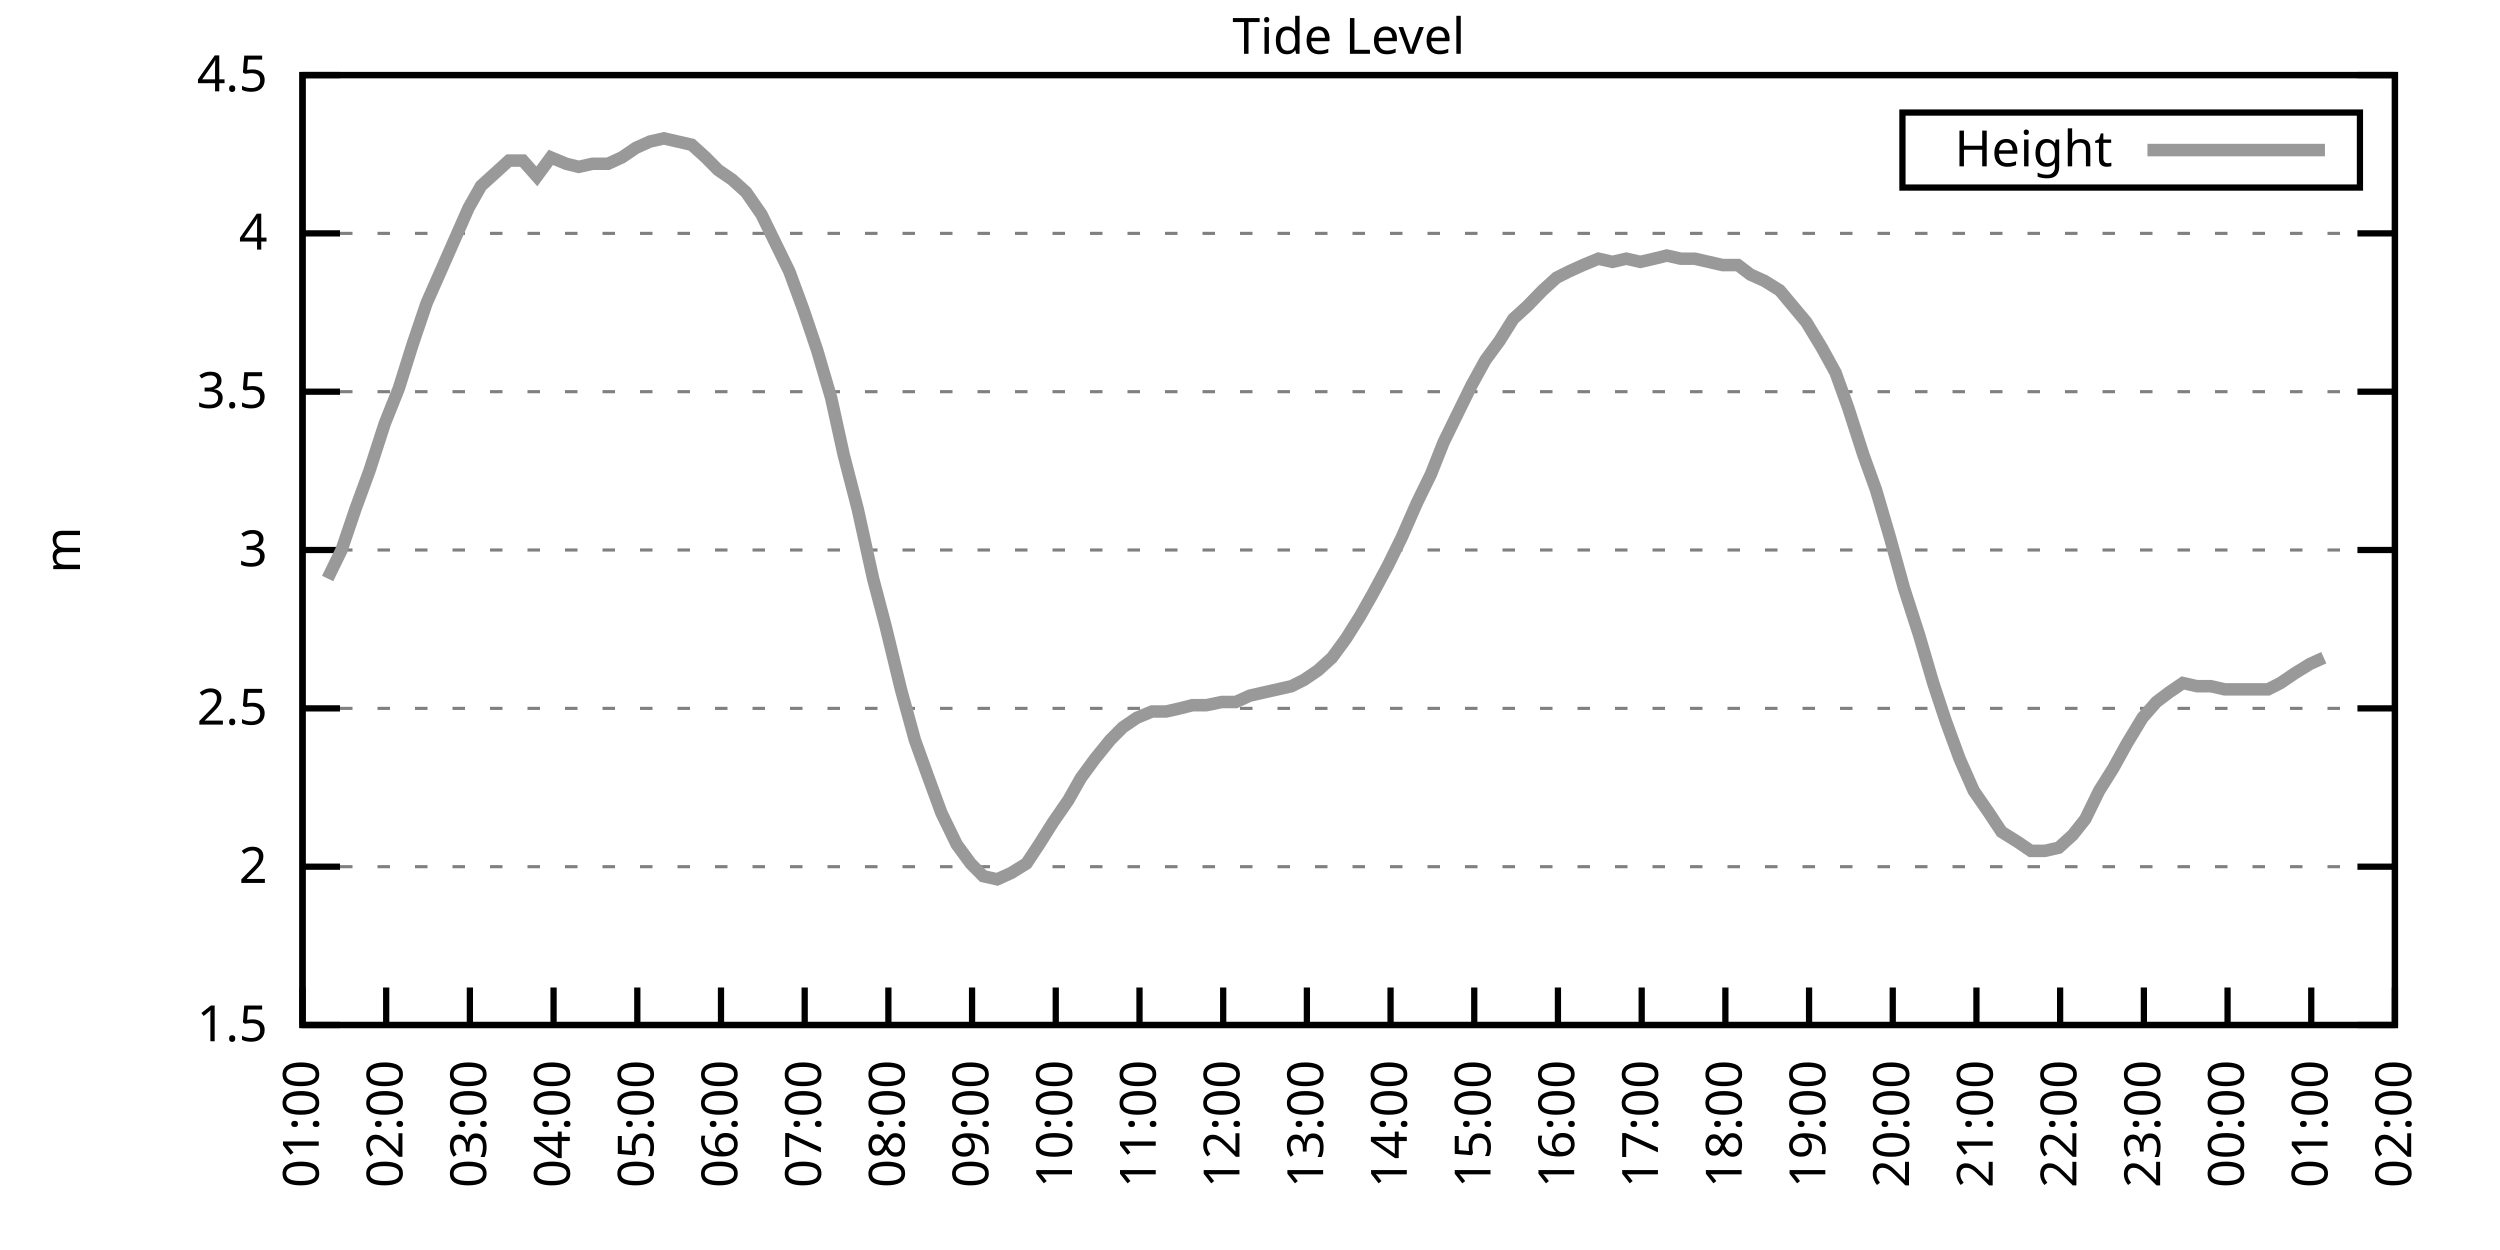
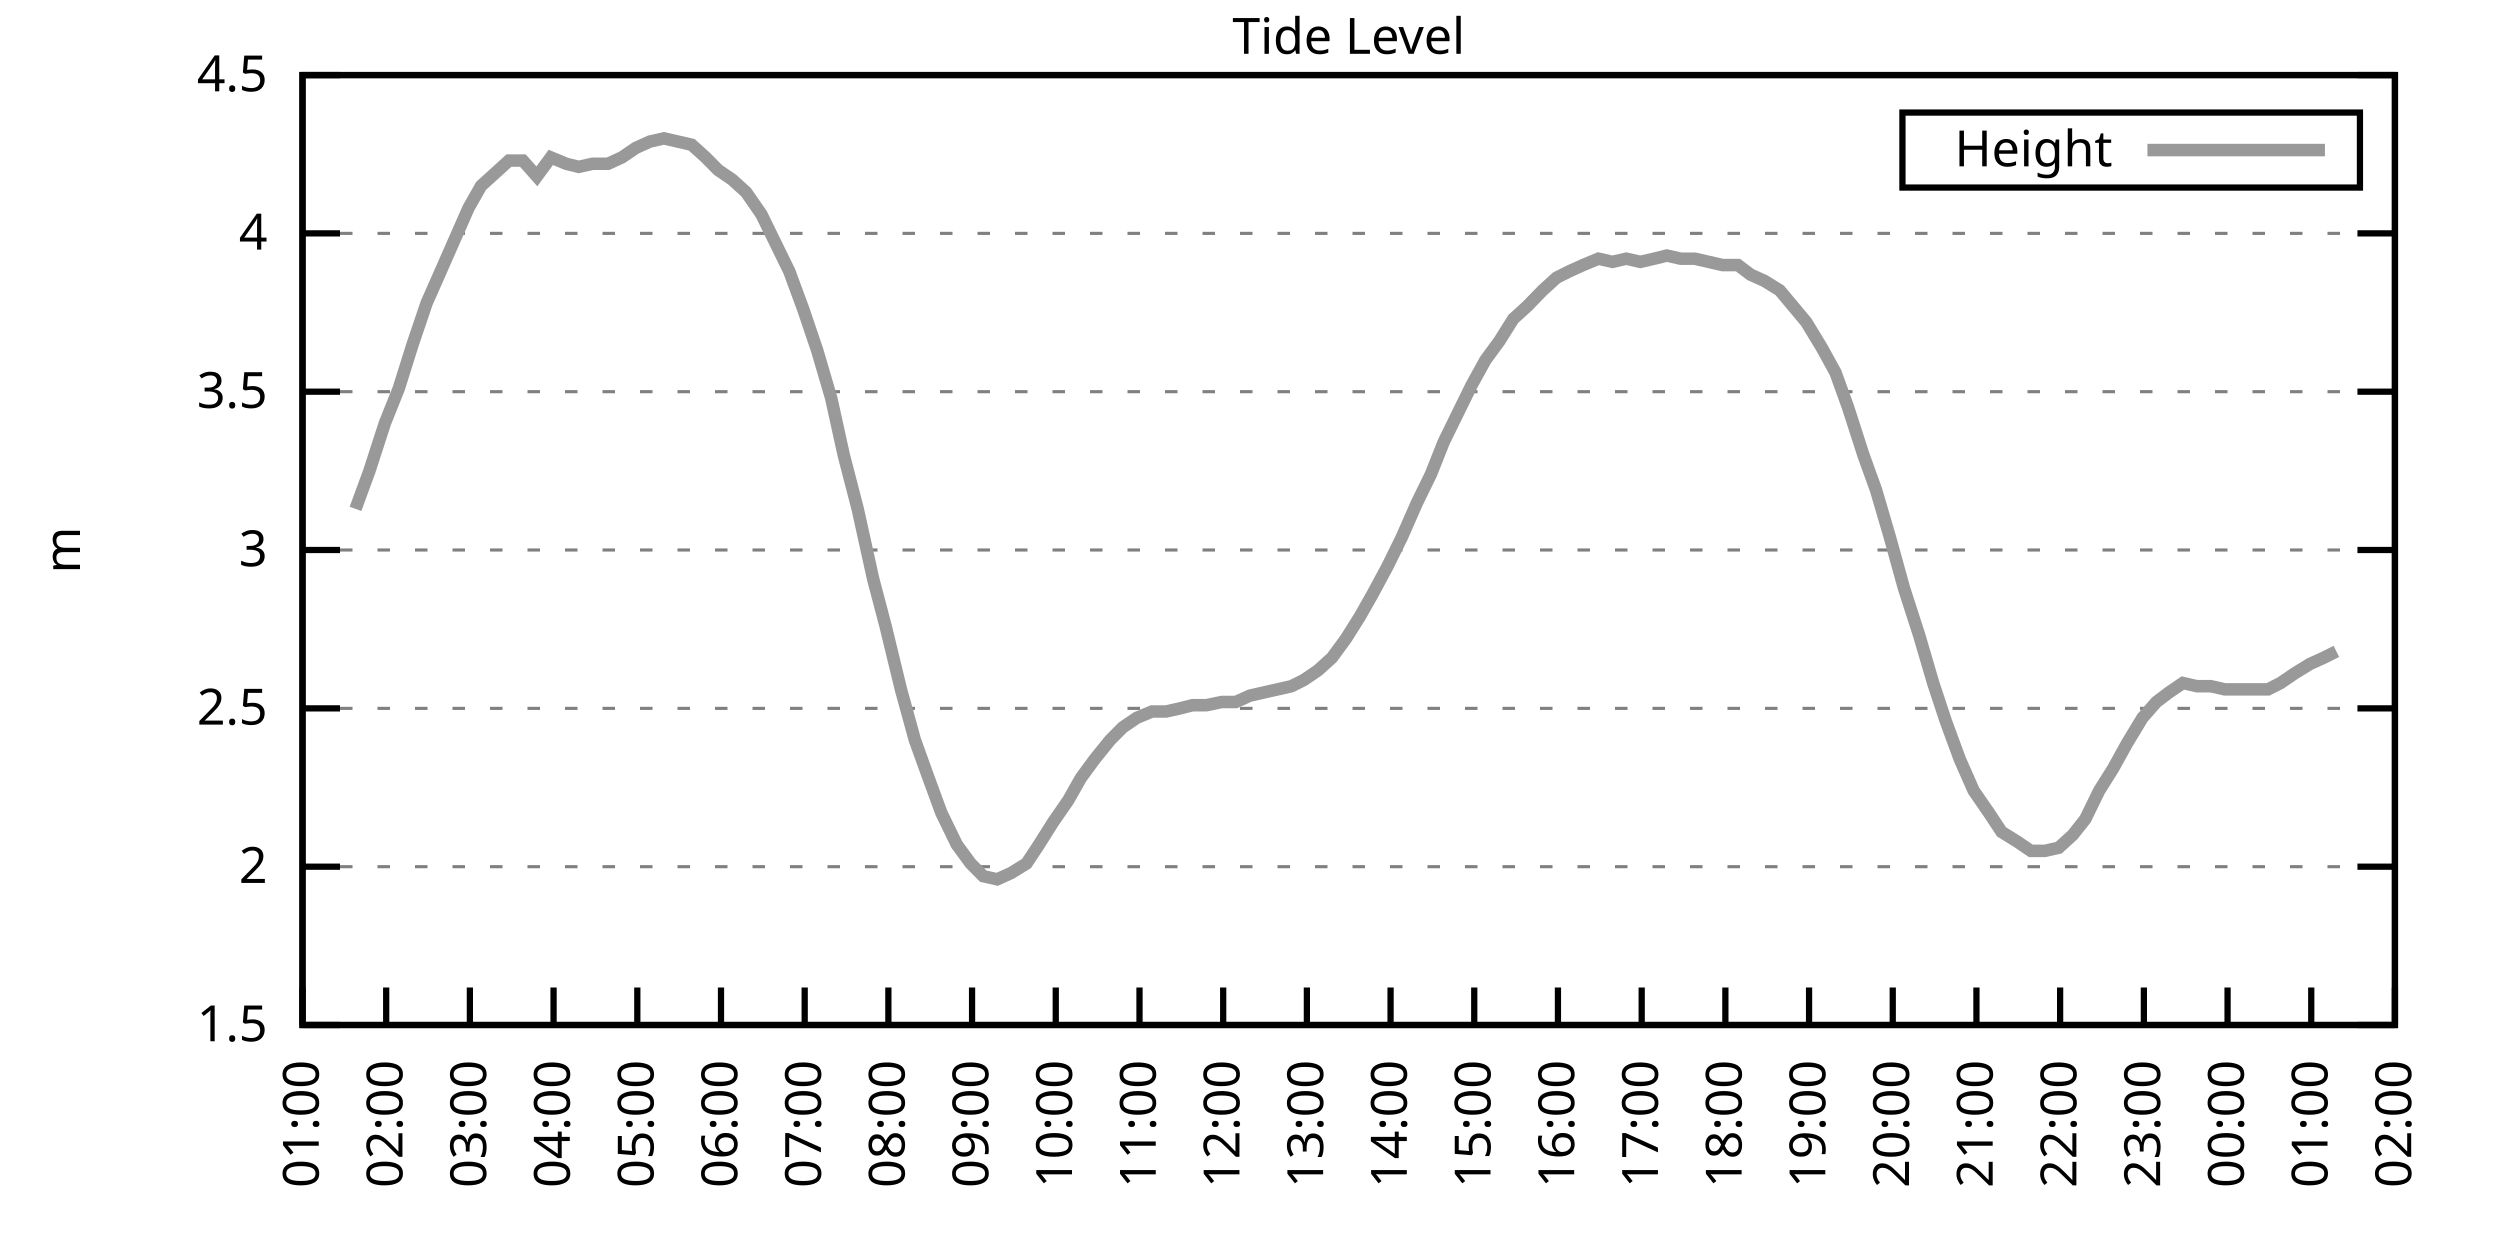
<svg xmlns="http://www.w3.org/2000/svg" xmlns:xlink="http://www.w3.org/1999/xlink" width="400" height="200" viewBox="0 0 400 200">
  <g id="gnuplot_canvas">
    <rect x="0" y="0" width="400" height="200" fill="none" />
    <defs>
      <circle id="gpDot" r="0.5" stroke-width="0.5" stroke="currentColor" />
      <path id="gpPt0" stroke-width="0.333" stroke="currentColor" d="M-1,0 h2 M0,-1 v2" />
      <path id="gpPt1" stroke-width="0.333" stroke="currentColor" d="M-1,-1 L1,1 M1,-1 L-1,1" />
      <path id="gpPt2" stroke-width="0.333" stroke="currentColor" d="M-1,0 L1,0 M0,-1 L0,1 M-1,-1 L1,1 M-1,1 L1,-1" />
      <rect id="gpPt3" stroke-width="0.333" stroke="currentColor" x="-1" y="-1" width="2" height="2" />
      <rect id="gpPt4" stroke-width="0.333" stroke="currentColor" fill="currentColor" x="-1" y="-1" width="2" height="2" />
      <circle id="gpPt5" stroke-width="0.333" stroke="currentColor" cx="0" cy="0" r="1" />
      <use xlink:href="#gpPt5" id="gpPt6" fill="currentColor" stroke="none" />
      <path id="gpPt7" stroke-width="0.333" stroke="currentColor" d="M0,-1.33 L-1.33,0.67 L1.33,0.67 z" />
      <use xlink:href="#gpPt7" id="gpPt8" fill="currentColor" stroke="none" />
      <use xlink:href="#gpPt7" id="gpPt9" stroke="currentColor" transform="rotate(180)" />
      <use xlink:href="#gpPt9" id="gpPt10" fill="currentColor" stroke="none" />
      <use xlink:href="#gpPt3" id="gpPt11" stroke="currentColor" transform="rotate(45)" />
      <use xlink:href="#gpPt11" id="gpPt12" fill="currentColor" stroke="none" />
      <path id="gpPt13" stroke-width="0.333" stroke="currentColor" d="M0,1.330 L1.265,0.411 L0.782,-1.067 L-0.782,-1.076 L-1.265,0.411 z" />
      <use xlink:href="#gpPt13" id="gpPt14" fill="currentColor" stroke="none" />
      <filter id="textbox" filterUnits="objectBoundingBox" x="0" y="0" height="1" width="1">
        <feFlood flood-color="white" flood-opacity="1" result="bgnd" />
        <feComposite in="SourceGraphic" in2="bgnd" operator="atop" />
      </filter>
      <filter id="greybox" filterUnits="objectBoundingBox" x="0" y="0" height="1" width="1">
        <feFlood flood-color="lightgrey" flood-opacity="1" result="grey" />
        <feComposite in="SourceGraphic" in2="grey" operator="atop" />
      </filter>
    </defs>
    <g fill="none" color="white" stroke="currentColor" stroke-width="1.00" stroke-linecap="butt" stroke-linejoin="miter">
</g>
    <g fill="none" color="black" stroke="currentColor" stroke-width="1.00" stroke-linecap="butt" stroke-linejoin="miter">
      <g stroke="none" shape-rendering="crispEdges">
        <polygon fill="rgb(255, 255, 255)" points="48.40,164.00 383.18,164.00 383.18,12.02 48.40,12.02 " />
      </g>
    </g>
    <g fill="none" color="black" stroke="currentColor" stroke-width="1.00" stroke-linecap="butt" stroke-linejoin="miter">
</g>
    <g fill="none" color="black" stroke="black" stroke-width="0.50" stroke-linecap="butt" stroke-linejoin="miter">
</g>
    <g fill="none" color="gray" stroke="currentColor" stroke-width="0.50" stroke-linecap="butt" stroke-linejoin="miter">
      <path stroke="gray" stroke-dasharray="2,4" class="gridline" d="M48.40,164.00 L383.19,164.00  " />
    </g>
    <g fill="none" color="gray" stroke="gray" stroke-width="1.00" stroke-linecap="butt" stroke-linejoin="miter">
</g>
    <g fill="none" color="black" stroke="currentColor" stroke-width="1.00" stroke-linecap="butt" stroke-linejoin="miter">
      <path stroke="black" d="M48.40,164.00 L54.40,164.00 M383.19,164.00 L377.19,164.00  " />
      <g transform="translate(42.80,166.60)" stroke="none" fill="black" font-family="Sans" font-size="8.00" text-anchor="end">
        <text>
          <tspan font-family="Sans"> 1.5</tspan>
        </text>
      </g>
    </g>
    <g fill="none" color="black" stroke="currentColor" stroke-width="1.00" stroke-linecap="butt" stroke-linejoin="miter">
</g>
    <g fill="none" color="black" stroke="black" stroke-width="0.50" stroke-linecap="butt" stroke-linejoin="miter">
</g>
    <g fill="none" color="gray" stroke="currentColor" stroke-width="0.50" stroke-linecap="butt" stroke-linejoin="miter">
      <path stroke="gray" stroke-dasharray="2,4" class="gridline" d="M48.40,138.67 L383.19,138.67  " />
    </g>
    <g fill="none" color="gray" stroke="gray" stroke-width="1.00" stroke-linecap="butt" stroke-linejoin="miter">
</g>
    <g fill="none" color="black" stroke="currentColor" stroke-width="1.00" stroke-linecap="butt" stroke-linejoin="miter">
      <path stroke="black" d="M48.40,138.67 L54.40,138.67 M383.19,138.67 L377.19,138.67  " />
      <g transform="translate(42.80,141.27)" stroke="none" fill="black" font-family="Sans" font-size="8.00" text-anchor="end">
        <text>
          <tspan font-family="Sans"> 2</tspan>
        </text>
      </g>
    </g>
    <g fill="none" color="black" stroke="currentColor" stroke-width="1.00" stroke-linecap="butt" stroke-linejoin="miter">
</g>
    <g fill="none" color="black" stroke="black" stroke-width="0.50" stroke-linecap="butt" stroke-linejoin="miter">
</g>
    <g fill="none" color="gray" stroke="currentColor" stroke-width="0.50" stroke-linecap="butt" stroke-linejoin="miter">
      <path stroke="gray" stroke-dasharray="2,4" class="gridline" d="M48.40,113.34 L383.19,113.34  " />
    </g>
    <g fill="none" color="gray" stroke="gray" stroke-width="1.00" stroke-linecap="butt" stroke-linejoin="miter">
</g>
    <g fill="none" color="black" stroke="currentColor" stroke-width="1.00" stroke-linecap="butt" stroke-linejoin="miter">
      <path stroke="black" d="M48.40,113.34 L54.40,113.34 M383.19,113.34 L377.19,113.34  " />
      <g transform="translate(42.80,115.94)" stroke="none" fill="black" font-family="Sans" font-size="8.00" text-anchor="end">
        <text>
          <tspan font-family="Sans"> 2.5</tspan>
        </text>
      </g>
    </g>
    <g fill="none" color="black" stroke="currentColor" stroke-width="1.00" stroke-linecap="butt" stroke-linejoin="miter">
</g>
    <g fill="none" color="black" stroke="black" stroke-width="0.50" stroke-linecap="butt" stroke-linejoin="miter">
</g>
    <g fill="none" color="gray" stroke="currentColor" stroke-width="0.50" stroke-linecap="butt" stroke-linejoin="miter">
      <path stroke="gray" stroke-dasharray="2,4" class="gridline" d="M48.40,88.00 L383.19,88.00  " />
    </g>
    <g fill="none" color="gray" stroke="gray" stroke-width="1.00" stroke-linecap="butt" stroke-linejoin="miter">
</g>
    <g fill="none" color="black" stroke="currentColor" stroke-width="1.00" stroke-linecap="butt" stroke-linejoin="miter">
      <path stroke="black" d="M48.40,88.00 L54.40,88.00 M383.19,88.00 L377.19,88.00  " />
      <g transform="translate(42.80,90.60)" stroke="none" fill="black" font-family="Sans" font-size="8.00" text-anchor="end">
        <text>
          <tspan font-family="Sans"> 3</tspan>
        </text>
      </g>
    </g>
    <g fill="none" color="black" stroke="currentColor" stroke-width="1.00" stroke-linecap="butt" stroke-linejoin="miter">
</g>
    <g fill="none" color="black" stroke="black" stroke-width="0.50" stroke-linecap="butt" stroke-linejoin="miter">
</g>
    <g fill="none" color="gray" stroke="currentColor" stroke-width="0.50" stroke-linecap="butt" stroke-linejoin="miter">
      <path stroke="gray" stroke-dasharray="2,4" class="gridline" d="M48.40,62.67 L383.19,62.67  " />
    </g>
    <g fill="none" color="gray" stroke="gray" stroke-width="1.00" stroke-linecap="butt" stroke-linejoin="miter">
</g>
    <g fill="none" color="black" stroke="currentColor" stroke-width="1.00" stroke-linecap="butt" stroke-linejoin="miter">
      <path stroke="black" d="M48.40,62.67 L54.40,62.67 M383.19,62.67 L377.19,62.67  " />
      <g transform="translate(42.80,65.27)" stroke="none" fill="black" font-family="Sans" font-size="8.00" text-anchor="end">
        <text>
          <tspan font-family="Sans"> 3.5</tspan>
        </text>
      </g>
    </g>
    <g fill="none" color="black" stroke="currentColor" stroke-width="1.00" stroke-linecap="butt" stroke-linejoin="miter">
</g>
    <g fill="none" color="black" stroke="black" stroke-width="0.50" stroke-linecap="butt" stroke-linejoin="miter">
</g>
    <g fill="none" color="gray" stroke="currentColor" stroke-width="0.50" stroke-linecap="butt" stroke-linejoin="miter">
      <path stroke="gray" stroke-dasharray="2,4" class="gridline" d="M48.40,37.34 L383.19,37.34  " />
    </g>
    <g fill="none" color="gray" stroke="gray" stroke-width="1.00" stroke-linecap="butt" stroke-linejoin="miter">
</g>
    <g fill="none" color="black" stroke="currentColor" stroke-width="1.00" stroke-linecap="butt" stroke-linejoin="miter">
      <path stroke="black" d="M48.40,37.34 L54.40,37.34 M383.19,37.34 L377.19,37.34  " />
      <g transform="translate(42.80,39.94)" stroke="none" fill="black" font-family="Sans" font-size="8.00" text-anchor="end">
        <text>
          <tspan font-family="Sans"> 4</tspan>
        </text>
      </g>
    </g>
    <g fill="none" color="black" stroke="currentColor" stroke-width="1.00" stroke-linecap="butt" stroke-linejoin="miter">
</g>
    <g fill="none" color="black" stroke="black" stroke-width="0.50" stroke-linecap="butt" stroke-linejoin="miter">
</g>
    <g fill="none" color="gray" stroke="currentColor" stroke-width="0.50" stroke-linecap="butt" stroke-linejoin="miter">
      <path stroke="gray" stroke-dasharray="2,4" class="gridline" d="M48.40,12.01 L383.19,12.01  " />
    </g>
    <g fill="none" color="gray" stroke="gray" stroke-width="1.00" stroke-linecap="butt" stroke-linejoin="miter">
</g>
    <g fill="none" color="black" stroke="currentColor" stroke-width="1.00" stroke-linecap="butt" stroke-linejoin="miter">
      <path stroke="black" d="M48.40,12.01 L54.40,12.01 M383.19,12.01 L377.19,12.01  " />
      <g transform="translate(42.80,14.61)" stroke="none" fill="black" font-family="Sans" font-size="8.00" text-anchor="end">
        <text>
          <tspan font-family="Sans"> 4.5</tspan>
        </text>
      </g>
    </g>
    <g fill="none" color="black" stroke="currentColor" stroke-width="1.00" stroke-linecap="butt" stroke-linejoin="miter">
      <path stroke="black" d="M48.40,164.00 L48.40,158.00  " />
      <g transform="translate(51.00,169.60) rotate(270.00)" stroke="none" fill="black" font-family="Sans" font-size="8.00" text-anchor="end">
        <text>
          <tspan font-family="Sans">01:00</tspan>
        </text>
      </g>
    </g>
    <g fill="none" color="black" stroke="currentColor" stroke-width="1.00" stroke-linecap="butt" stroke-linejoin="miter">
      <path stroke="black" d="M61.79,164.00 L61.79,158.00  " />
      <g transform="translate(64.39,169.60) rotate(270.00)" stroke="none" fill="black" font-family="Sans" font-size="8.00" text-anchor="end">
        <text>
          <tspan font-family="Sans">02:00</tspan>
        </text>
      </g>
    </g>
    <g fill="none" color="black" stroke="currentColor" stroke-width="1.00" stroke-linecap="butt" stroke-linejoin="miter">
      <path stroke="black" d="M75.18,164.00 L75.18,158.00  " />
      <g transform="translate(77.78,169.60) rotate(270.00)" stroke="none" fill="black" font-family="Sans" font-size="8.00" text-anchor="end">
        <text>
          <tspan font-family="Sans">03:00</tspan>
        </text>
      </g>
    </g>
    <g fill="none" color="black" stroke="currentColor" stroke-width="1.00" stroke-linecap="butt" stroke-linejoin="miter">
      <path stroke="black" d="M88.57,164.00 L88.57,158.00  " />
      <g transform="translate(91.17,169.60) rotate(270.00)" stroke="none" fill="black" font-family="Sans" font-size="8.00" text-anchor="end">
        <text>
          <tspan font-family="Sans">04:00</tspan>
        </text>
      </g>
    </g>
    <g fill="none" color="black" stroke="currentColor" stroke-width="1.00" stroke-linecap="butt" stroke-linejoin="miter">
      <path stroke="black" d="M101.97,164.00 L101.97,158.00  " />
      <g transform="translate(104.57,169.60) rotate(270.00)" stroke="none" fill="black" font-family="Sans" font-size="8.00" text-anchor="end">
        <text>
          <tspan font-family="Sans">05:00</tspan>
        </text>
      </g>
    </g>
    <g fill="none" color="black" stroke="currentColor" stroke-width="1.00" stroke-linecap="butt" stroke-linejoin="miter">
      <path stroke="black" d="M115.36,164.00 L115.36,158.00  " />
      <g transform="translate(117.96,169.60) rotate(270.00)" stroke="none" fill="black" font-family="Sans" font-size="8.00" text-anchor="end">
        <text>
          <tspan font-family="Sans">06:00</tspan>
        </text>
      </g>
    </g>
    <g fill="none" color="black" stroke="currentColor" stroke-width="1.00" stroke-linecap="butt" stroke-linejoin="miter">
      <path stroke="black" d="M128.75,164.00 L128.75,158.00  " />
      <g transform="translate(131.35,169.60) rotate(270.00)" stroke="none" fill="black" font-family="Sans" font-size="8.00" text-anchor="end">
        <text>
          <tspan font-family="Sans">07:00</tspan>
        </text>
      </g>
    </g>
    <g fill="none" color="black" stroke="currentColor" stroke-width="1.00" stroke-linecap="butt" stroke-linejoin="miter">
      <path stroke="black" d="M142.14,164.00 L142.14,158.00  " />
      <g transform="translate(144.74,169.60) rotate(270.00)" stroke="none" fill="black" font-family="Sans" font-size="8.00" text-anchor="end">
        <text>
          <tspan font-family="Sans">08:00</tspan>
        </text>
      </g>
    </g>
    <g fill="none" color="black" stroke="currentColor" stroke-width="1.00" stroke-linecap="butt" stroke-linejoin="miter">
      <path stroke="black" d="M155.53,164.00 L155.53,158.00  " />
      <g transform="translate(158.13,169.60) rotate(270.00)" stroke="none" fill="black" font-family="Sans" font-size="8.00" text-anchor="end">
        <text>
          <tspan font-family="Sans">09:00</tspan>
        </text>
      </g>
    </g>
    <g fill="none" color="black" stroke="currentColor" stroke-width="1.00" stroke-linecap="butt" stroke-linejoin="miter">
      <path stroke="black" d="M168.92,164.00 L168.92,158.00  " />
      <g transform="translate(171.52,169.60) rotate(270.00)" stroke="none" fill="black" font-family="Sans" font-size="8.00" text-anchor="end">
        <text>
          <tspan font-family="Sans">10:00</tspan>
        </text>
      </g>
    </g>
    <g fill="none" color="black" stroke="currentColor" stroke-width="1.00" stroke-linecap="butt" stroke-linejoin="miter">
      <path stroke="black" d="M182.32,164.00 L182.32,158.00  " />
      <g transform="translate(184.92,169.60) rotate(270.00)" stroke="none" fill="black" font-family="Sans" font-size="8.00" text-anchor="end">
        <text>
          <tspan font-family="Sans">11:00</tspan>
        </text>
      </g>
    </g>
    <g fill="none" color="black" stroke="currentColor" stroke-width="1.00" stroke-linecap="butt" stroke-linejoin="miter">
      <path stroke="black" d="M195.71,164.00 L195.71,158.00  " />
      <g transform="translate(198.31,169.60) rotate(270.00)" stroke="none" fill="black" font-family="Sans" font-size="8.00" text-anchor="end">
        <text>
          <tspan font-family="Sans">12:00</tspan>
        </text>
      </g>
    </g>
    <g fill="none" color="black" stroke="currentColor" stroke-width="1.00" stroke-linecap="butt" stroke-linejoin="miter">
      <path stroke="black" d="M209.10,164.00 L209.10,158.00  " />
      <g transform="translate(211.70,169.60) rotate(270.00)" stroke="none" fill="black" font-family="Sans" font-size="8.00" text-anchor="end">
        <text>
          <tspan font-family="Sans">13:00</tspan>
        </text>
      </g>
    </g>
    <g fill="none" color="black" stroke="currentColor" stroke-width="1.00" stroke-linecap="butt" stroke-linejoin="miter">
      <path stroke="black" d="M222.49,164.00 L222.49,158.00  " />
      <g transform="translate(225.09,169.60) rotate(270.00)" stroke="none" fill="black" font-family="Sans" font-size="8.00" text-anchor="end">
        <text>
          <tspan font-family="Sans">14:00</tspan>
        </text>
      </g>
    </g>
    <g fill="none" color="black" stroke="currentColor" stroke-width="1.00" stroke-linecap="butt" stroke-linejoin="miter">
      <path stroke="black" d="M235.88,164.00 L235.88,158.00  " />
      <g transform="translate(238.48,169.60) rotate(270.00)" stroke="none" fill="black" font-family="Sans" font-size="8.00" text-anchor="end">
        <text>
          <tspan font-family="Sans">15:00</tspan>
        </text>
      </g>
    </g>
    <g fill="none" color="black" stroke="currentColor" stroke-width="1.00" stroke-linecap="butt" stroke-linejoin="miter">
      <path stroke="black" d="M249.27,164.00 L249.27,158.00  " />
      <g transform="translate(251.87,169.60) rotate(270.00)" stroke="none" fill="black" font-family="Sans" font-size="8.00" text-anchor="end">
        <text>
          <tspan font-family="Sans">16:00</tspan>
        </text>
      </g>
    </g>
    <g fill="none" color="black" stroke="currentColor" stroke-width="1.00" stroke-linecap="butt" stroke-linejoin="miter">
      <path stroke="black" d="M262.67,164.00 L262.67,158.00  " />
      <g transform="translate(265.27,169.60) rotate(270.00)" stroke="none" fill="black" font-family="Sans" font-size="8.00" text-anchor="end">
        <text>
          <tspan font-family="Sans">17:00</tspan>
        </text>
      </g>
    </g>
    <g fill="none" color="black" stroke="currentColor" stroke-width="1.00" stroke-linecap="butt" stroke-linejoin="miter">
      <path stroke="black" d="M276.06,164.00 L276.06,158.00  " />
      <g transform="translate(278.66,169.60) rotate(270.00)" stroke="none" fill="black" font-family="Sans" font-size="8.00" text-anchor="end">
        <text>
          <tspan font-family="Sans">18:00</tspan>
        </text>
      </g>
    </g>
    <g fill="none" color="black" stroke="currentColor" stroke-width="1.00" stroke-linecap="butt" stroke-linejoin="miter">
      <path stroke="black" d="M289.45,164.00 L289.45,158.00  " />
      <g transform="translate(292.05,169.60) rotate(270.00)" stroke="none" fill="black" font-family="Sans" font-size="8.00" text-anchor="end">
        <text>
          <tspan font-family="Sans">19:00</tspan>
        </text>
      </g>
    </g>
    <g fill="none" color="black" stroke="currentColor" stroke-width="1.00" stroke-linecap="butt" stroke-linejoin="miter">
      <path stroke="black" d="M302.84,164.00 L302.84,158.00  " />
      <g transform="translate(305.44,169.60) rotate(270.00)" stroke="none" fill="black" font-family="Sans" font-size="8.00" text-anchor="end">
        <text>
          <tspan font-family="Sans">20:00</tspan>
        </text>
      </g>
    </g>
    <g fill="none" color="black" stroke="currentColor" stroke-width="1.00" stroke-linecap="butt" stroke-linejoin="miter">
      <path stroke="black" d="M316.23,164.00 L316.23,158.00  " />
      <g transform="translate(318.83,169.60) rotate(270.00)" stroke="none" fill="black" font-family="Sans" font-size="8.00" text-anchor="end">
        <text>
          <tspan font-family="Sans">21:00</tspan>
        </text>
      </g>
    </g>
    <g fill="none" color="black" stroke="currentColor" stroke-width="1.00" stroke-linecap="butt" stroke-linejoin="miter">
      <path stroke="black" d="M329.62,164.00 L329.62,158.00  " />
      <g transform="translate(332.22,169.60) rotate(270.00)" stroke="none" fill="black" font-family="Sans" font-size="8.00" text-anchor="end">
        <text>
          <tspan font-family="Sans">22:00</tspan>
        </text>
      </g>
    </g>
    <g fill="none" color="black" stroke="currentColor" stroke-width="1.00" stroke-linecap="butt" stroke-linejoin="miter">
      <path stroke="black" d="M343.02,164.00 L343.02,158.00  " />
      <g transform="translate(345.62,169.60) rotate(270.00)" stroke="none" fill="black" font-family="Sans" font-size="8.00" text-anchor="end">
        <text>
          <tspan font-family="Sans">23:00</tspan>
        </text>
      </g>
    </g>
    <g fill="none" color="black" stroke="currentColor" stroke-width="1.00" stroke-linecap="butt" stroke-linejoin="miter">
      <path stroke="black" d="M356.41,164.00 L356.41,158.00  " />
      <g transform="translate(359.01,169.60) rotate(270.00)" stroke="none" fill="black" font-family="Sans" font-size="8.00" text-anchor="end">
        <text>
          <tspan font-family="Sans">00:00</tspan>
        </text>
      </g>
    </g>
    <g fill="none" color="black" stroke="currentColor" stroke-width="1.00" stroke-linecap="butt" stroke-linejoin="miter">
      <path stroke="black" d="M369.80,164.00 L369.80,158.00  " />
      <g transform="translate(372.40,169.60) rotate(270.00)" stroke="none" fill="black" font-family="Sans" font-size="8.00" text-anchor="end">
        <text>
          <tspan font-family="Sans">01:00</tspan>
        </text>
      </g>
    </g>
    <g fill="none" color="black" stroke="currentColor" stroke-width="1.00" stroke-linecap="butt" stroke-linejoin="miter">
      <path stroke="black" d="M383.19,164.00 L383.19,158.00  " />
      <g transform="translate(385.79,169.60) rotate(270.00)" stroke="none" fill="black" font-family="Sans" font-size="8.00" text-anchor="end">
        <text>
          <tspan font-family="Sans">02:00</tspan>
        </text>
      </g>
    </g>
    <g fill="none" color="black" stroke="currentColor" stroke-width="1.00" stroke-linecap="butt" stroke-linejoin="miter">
</g>
    <g fill="none" color="black" stroke="currentColor" stroke-width="1.00" stroke-linecap="butt" stroke-linejoin="miter">
      <path stroke="black" d="M48.40,12.01 L48.40,164.00 L383.19,164.00 L383.19,12.01 L48.40,12.01 Z  " />
    </g>
    <g fill="none" color="black" stroke="currentColor" stroke-width="1.00" stroke-linecap="butt" stroke-linejoin="miter">
</g>
    <g fill="none" color="black" stroke="currentColor" stroke-width="1.00" stroke-linecap="butt" stroke-linejoin="miter">
      <path stroke="black" d="M304.39,30.01 L304.39,18.01 L377.59,18.01 L377.59,30.01 L304.39,30.01 Z  " />
    </g>
    <g id="Tide_level_plot_1">
      <g fill="none" color="white" stroke="black" stroke-width="2.00" stroke-linecap="butt" stroke-linejoin="miter">
</g>
      <g fill="none" color="black" stroke="currentColor" stroke-width="2.00" stroke-linecap="butt" stroke-linejoin="miter">
        <g transform="translate(337.99,26.61)" stroke="none" fill="black" font-family="Sans" font-size="8.00" text-anchor="end">
          <text>
            <tspan font-family="Sans">Height</tspan>
          </text>
        </g>
      </g>
      <g fill="none" color="black" stroke="currentColor" stroke-width="2.00" stroke-linecap="butt" stroke-linejoin="miter">
-         <path stroke="rgb(153, 153, 153)" d="M343.59,24.01 L371.99,24.01 M52.42,92.56 L54.65,88.00 L56.88,81.42 L59.11,75.34 L61.57,67.74 L63.80,62.17   L66.03,55.07 L68.26,48.49 L70.50,43.42 L72.73,38.35 L74.96,33.29 L76.97,29.74 L79.20,27.72 L81.43,25.69   L83.66,25.69 L85.90,28.22 L88.13,25.18 L90.58,26.20 L92.59,26.70 L94.82,26.20 L97.28,26.20 L99.51,25.18   L101.74,23.66 L103.98,22.65 L106.21,22.14 L108.44,22.65 L110.67,23.16 L112.90,25.18 L114.91,27.21 L117.14,28.73   L119.38,30.76 L121.83,34.30 L124.06,38.86 L126.29,43.42 L128.53,49.50 L130.76,56.09 L132.99,63.69 L135.00,72.81   L137.23,81.42 L139.69,92.56 L141.69,100.16 L144.15,110.30 L146.38,118.40 L148.39,123.98 L150.62,130.06 L153.08,135.12   L155.31,138.16 L157.32,140.19 L159.55,140.69 L161.78,139.68 L164.24,138.16 L166.25,135.12 L168.48,131.58 L170.93,128.03   L172.94,124.48 L175.17,121.44 L177.63,118.40 L179.64,116.38 L181.87,114.86 L184.32,113.84 L186.56,113.84 L188.79,113.34   L190.80,112.83 L193.03,112.83 L195.48,112.32 L197.72,112.32 L199.95,111.31 L202.18,110.80 L204.41,110.30 L206.64,109.79   L208.65,108.78 L210.88,107.26 L213.12,105.23 L215.35,102.19 L217.58,98.64 L219.59,95.10 L222.04,90.54 L224.28,85.98   L226.73,80.41 L228.96,75.85 L230.97,70.78 L233.20,66.22 L235.44,61.66 L237.67,57.61 L239.90,54.57 L242.13,51.02   L244.36,48.99 L246.82,46.46 L249.05,44.43 L251.06,43.42 L253.29,42.41 L255.75,41.39 L257.98,41.90 L260.21,41.39   L262.44,41.90 L264.67,41.39 L266.68,40.89 L268.92,41.39 L271.15,41.39 L273.38,41.90 L275.61,42.41 L278.07,42.41   L280.07,43.93 L282.31,44.94 L284.76,46.46 L289.00,51.53 L291.46,55.58 L293.69,59.63 L295.70,65.21 L298.15,72.81   L300.16,78.38 L302.39,85.98 L304.63,94.08 L307.08,101.68 L309.31,109.28 L311.32,115.36 L313.55,121.44 L315.79,126.51   L318.24,130.06 L320.25,133.10 L322.70,134.62 L324.94,136.14 L327.17,136.14 L329.40,135.63 L331.63,133.60 L333.64,131.07   L335.87,126.51 L338.10,122.96 L340.34,118.91 L342.79,114.86 L345.02,112.32 L347.03,110.80 L349.26,109.28 L351.50,109.79   L353.73,109.79 L355.96,110.30 L358.42,110.30 L360.65,110.30 L362.88,110.30 L364.89,109.28 L367.12,107.76 L369.58,106.24   L371.81,105.23  " />
+         <path stroke="rgb(153, 153, 153)" d="M343.59,24.01 L371.99,24.01 M56.88,81.42 L59.11,75.34 L61.57,67.74 L63.80,62.17 L66.03,55.07 L68.26,48.49   L70.50,43.42 L72.73,38.35 L74.96,33.29 L76.97,29.74 L79.20,27.72 L81.43,25.69 L83.66,25.69 L85.90,28.22   L88.13,25.18 L90.58,26.20 L92.59,26.70 L94.82,26.20 L97.28,26.20 L99.51,25.18 L101.74,23.66 L103.98,22.65   L106.21,22.14 L108.44,22.65 L110.67,23.16 L112.90,25.18 L114.91,27.21 L117.14,28.73 L119.38,30.76 L121.83,34.30   L124.06,38.86 L126.29,43.42 L128.53,49.50 L130.76,56.09 L132.99,63.69 L135.00,72.81 L137.23,81.42 L139.69,92.56   L141.69,100.16 L144.15,110.30 L146.38,118.40 L148.39,123.98 L150.62,130.06 L153.08,135.12 L155.31,138.16 L157.32,140.19   L159.55,140.69 L161.78,139.68 L164.24,138.16 L166.25,135.12 L168.48,131.58 L170.93,128.03 L172.94,124.48 L175.17,121.44   L177.63,118.40 L179.64,116.38 L181.87,114.86 L184.32,113.84 L186.56,113.84 L188.79,113.34 L190.80,112.83 L193.03,112.83   L195.48,112.32 L197.72,112.32 L199.95,111.31 L202.18,110.80 L204.41,110.30 L206.64,109.79 L208.65,108.78 L210.88,107.26   L213.12,105.23 L215.35,102.19 L217.58,98.64 L219.59,95.10 L222.04,90.54 L224.28,85.98 L226.73,80.41 L228.96,75.85   L230.97,70.78 L233.20,66.22 L235.44,61.66 L237.67,57.61 L239.90,54.57 L242.13,51.02 L244.36,48.99 L246.82,46.46   L249.05,44.43 L251.06,43.42 L253.29,42.41 L255.75,41.39 L257.98,41.90 L260.21,41.39 L262.44,41.90 L264.67,41.39   L266.68,40.89 L268.92,41.39 L271.15,41.39 L273.38,41.90 L275.61,42.41 L278.07,42.41 L280.07,43.93 L282.31,44.94   L284.76,46.46 L289.00,51.53 L291.46,55.58 L293.69,59.63 L295.70,65.21 L298.15,72.81 L300.16,78.38 L302.39,85.98   L304.63,94.08 L307.08,101.68 L309.31,109.28 L311.32,115.36 L313.55,121.44 L315.79,126.51 L318.24,130.06 L320.25,133.10   L322.70,134.62 L324.94,136.14 L327.17,136.14 L329.40,135.63 L331.63,133.60 L333.64,131.07 L335.87,126.51 L338.10,122.96   L340.34,118.91 L342.79,114.86 L345.02,112.32 L347.03,110.80 L349.26,109.28 L351.50,109.79 L353.73,109.79 L355.96,110.30   L358.42,110.30 L360.65,110.30 L362.88,110.30 L364.89,109.28 L367.12,107.76 L369.58,106.24 L371.81,105.23 L373.82,104.22    " />
      </g>
    </g>
    <g fill="none" color="black" stroke="currentColor" stroke-width="2.00" stroke-linecap="butt" stroke-linejoin="miter">
</g>
    <g fill="none" color="black" stroke="black" stroke-width="1.00" stroke-linecap="butt" stroke-linejoin="miter">
</g>
    <g fill="none" color="black" stroke="currentColor" stroke-width="1.00" stroke-linecap="butt" stroke-linejoin="miter">
      <path stroke="black" d="M48.40,12.01 L48.40,164.00 L383.19,164.00 L383.19,12.01 L48.40,12.01 Z  " />
      <g transform="translate(12.80,88.01) rotate(270.00)" stroke="none" fill="black" font-family="Sans" font-size="8.00" text-anchor="middle">
        <text>
          <tspan font-family="Sans">m</tspan>
        </text>
      </g>
    </g>
    <g fill="none" color="black" stroke="currentColor" stroke-width="1.00" stroke-linecap="butt" stroke-linejoin="miter">
</g>
    <g fill="none" color="black" stroke="currentColor" stroke-width="1.00" stroke-linecap="butt" stroke-linejoin="miter">
      <g transform="translate(215.79,8.61)" stroke="none" fill="black" font-family="Sans" font-size="8.00" text-anchor="middle">
        <text>
          <tspan font-family="Sans">Tide Level</tspan>
        </text>
      </g>
    </g>
    <g fill="none" color="black" stroke="currentColor" stroke-width="1.00" stroke-linecap="butt" stroke-linejoin="miter">
</g>
  </g>
</svg>
